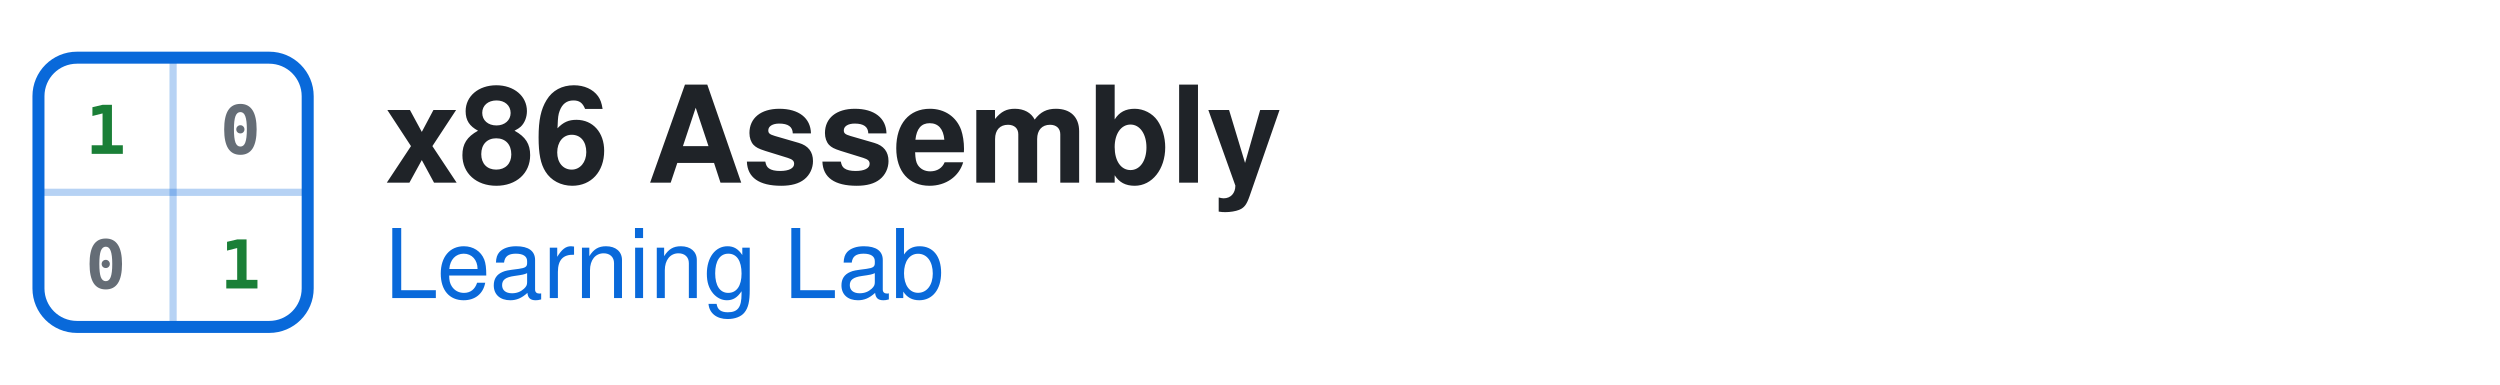
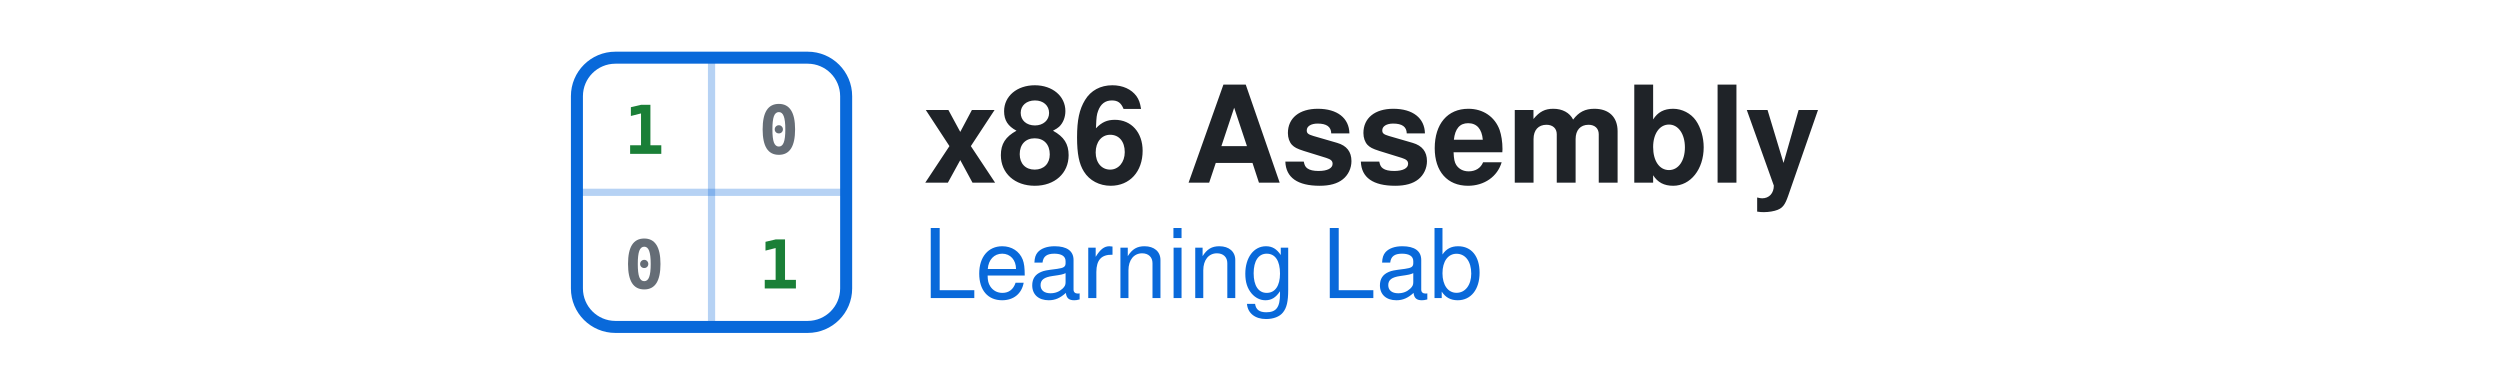
<svg xmlns="http://www.w3.org/2000/svg" viewBox="0 0 520 80" fill="none">
-   <rect x="8" y="12" width="56" height="56" rx="8" stroke="#0969da" stroke-width="2.5" fill="none" />
-   <line x1="8" y1="40" x2="64" y2="40" stroke="#0969da" stroke-width="1.5" opacity="0.3" />
-   <line x1="36" y1="12" x2="36" y2="68" stroke="#0969da" stroke-width="1.5" opacity="0.3" />
-   <text x="22" y="32" font-family="Consolas, monospace" font-size="14" fill="#1a7f37" text-anchor="middle" font-weight="700">1</text>
-   <text x="50" y="32" font-family="Consolas, monospace" font-size="14" fill="#656d76" text-anchor="middle" font-weight="700">0</text>
-   <text x="22" y="60" font-family="Consolas, monospace" font-size="14" fill="#656d76" text-anchor="middle" font-weight="700">0</text>
-   <text x="50" y="60" font-family="Consolas, monospace" font-size="14" fill="#1a7f37" text-anchor="middle" font-weight="700">1</text>
-   <text x="80" y="38" font-family="-apple-system, BlinkMacSystemFont, 'Segoe UI', Helvetica, Arial, sans-serif" font-size="28" fill="#1f2328" font-weight="700">x86 Assembly</text>
-   <text x="80" y="62" font-family="-apple-system, BlinkMacSystemFont, 'Segoe UI', Helvetica, Arial, sans-serif" font-size="20" fill="#0969da" font-weight="500">Learning Lab</text>
+   <g transform="translate(120, 0)">
+     <rect x="0" y="12" width="56" height="56" rx="8" stroke="#0969da" stroke-width="2.5" fill="none" />
+     <line x1="0" y1="40" x2="56" y2="40" stroke="#0969da" stroke-width="1.5" opacity="0.3" />
+     <line x1="28" y1="12" x2="28" y2="68" stroke="#0969da" stroke-width="1.5" opacity="0.3" />
+     <text x="14" y="32" font-family="Consolas, monospace" font-size="14" fill="#1a7f37" text-anchor="middle" font-weight="700">1</text>
+     <text x="42" y="32" font-family="Consolas, monospace" font-size="14" fill="#656d76" text-anchor="middle" font-weight="700">0</text>
+     <text x="14" y="60" font-family="Consolas, monospace" font-size="14" fill="#656d76" text-anchor="middle" font-weight="700">0</text>
+     <text x="42" y="60" font-family="Consolas, monospace" font-size="14" fill="#1a7f37" text-anchor="middle" font-weight="700">1</text>
+     <text x="72" y="38" font-family="-apple-system, BlinkMacSystemFont, 'Segoe UI', Helvetica, Arial, sans-serif" font-size="28" fill="#1f2328" font-weight="700">x86 Assembly</text>
+     <text x="72" y="62" font-family="-apple-system, BlinkMacSystemFont, 'Segoe UI', Helvetica, Arial, sans-serif" font-size="20" fill="#0969da" font-weight="500">Learning Lab</text>
+   </g>
</svg>
